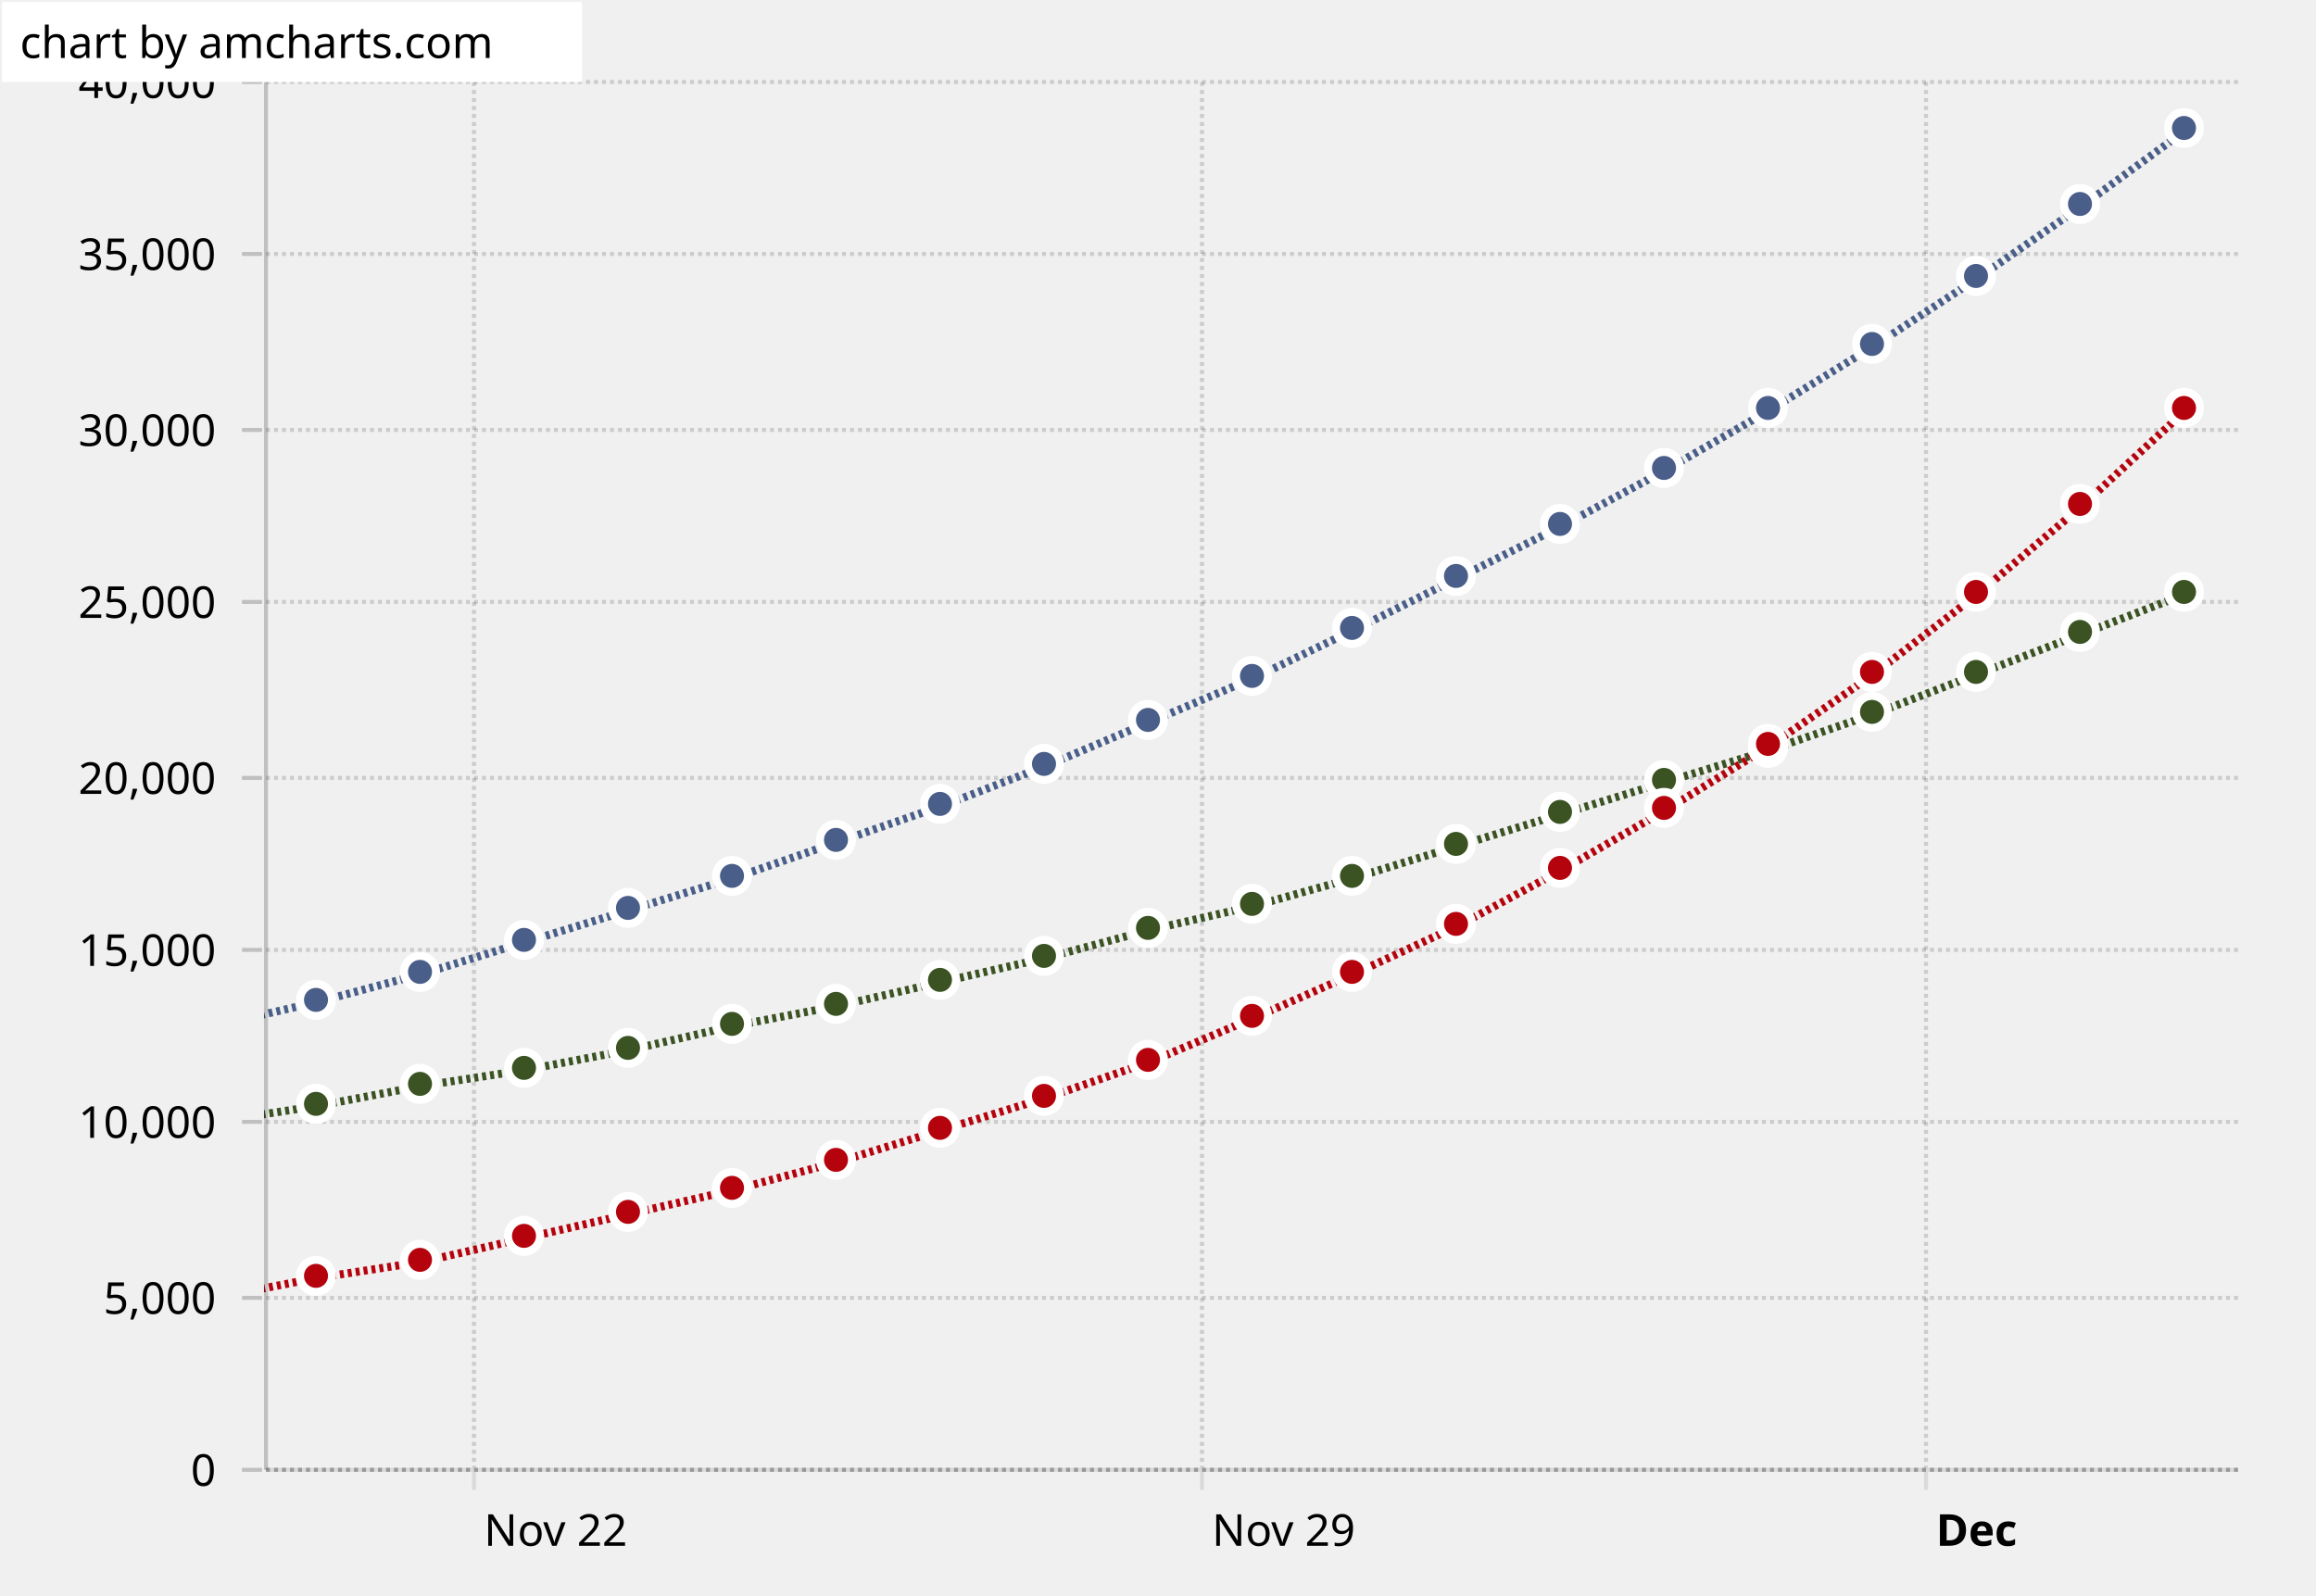
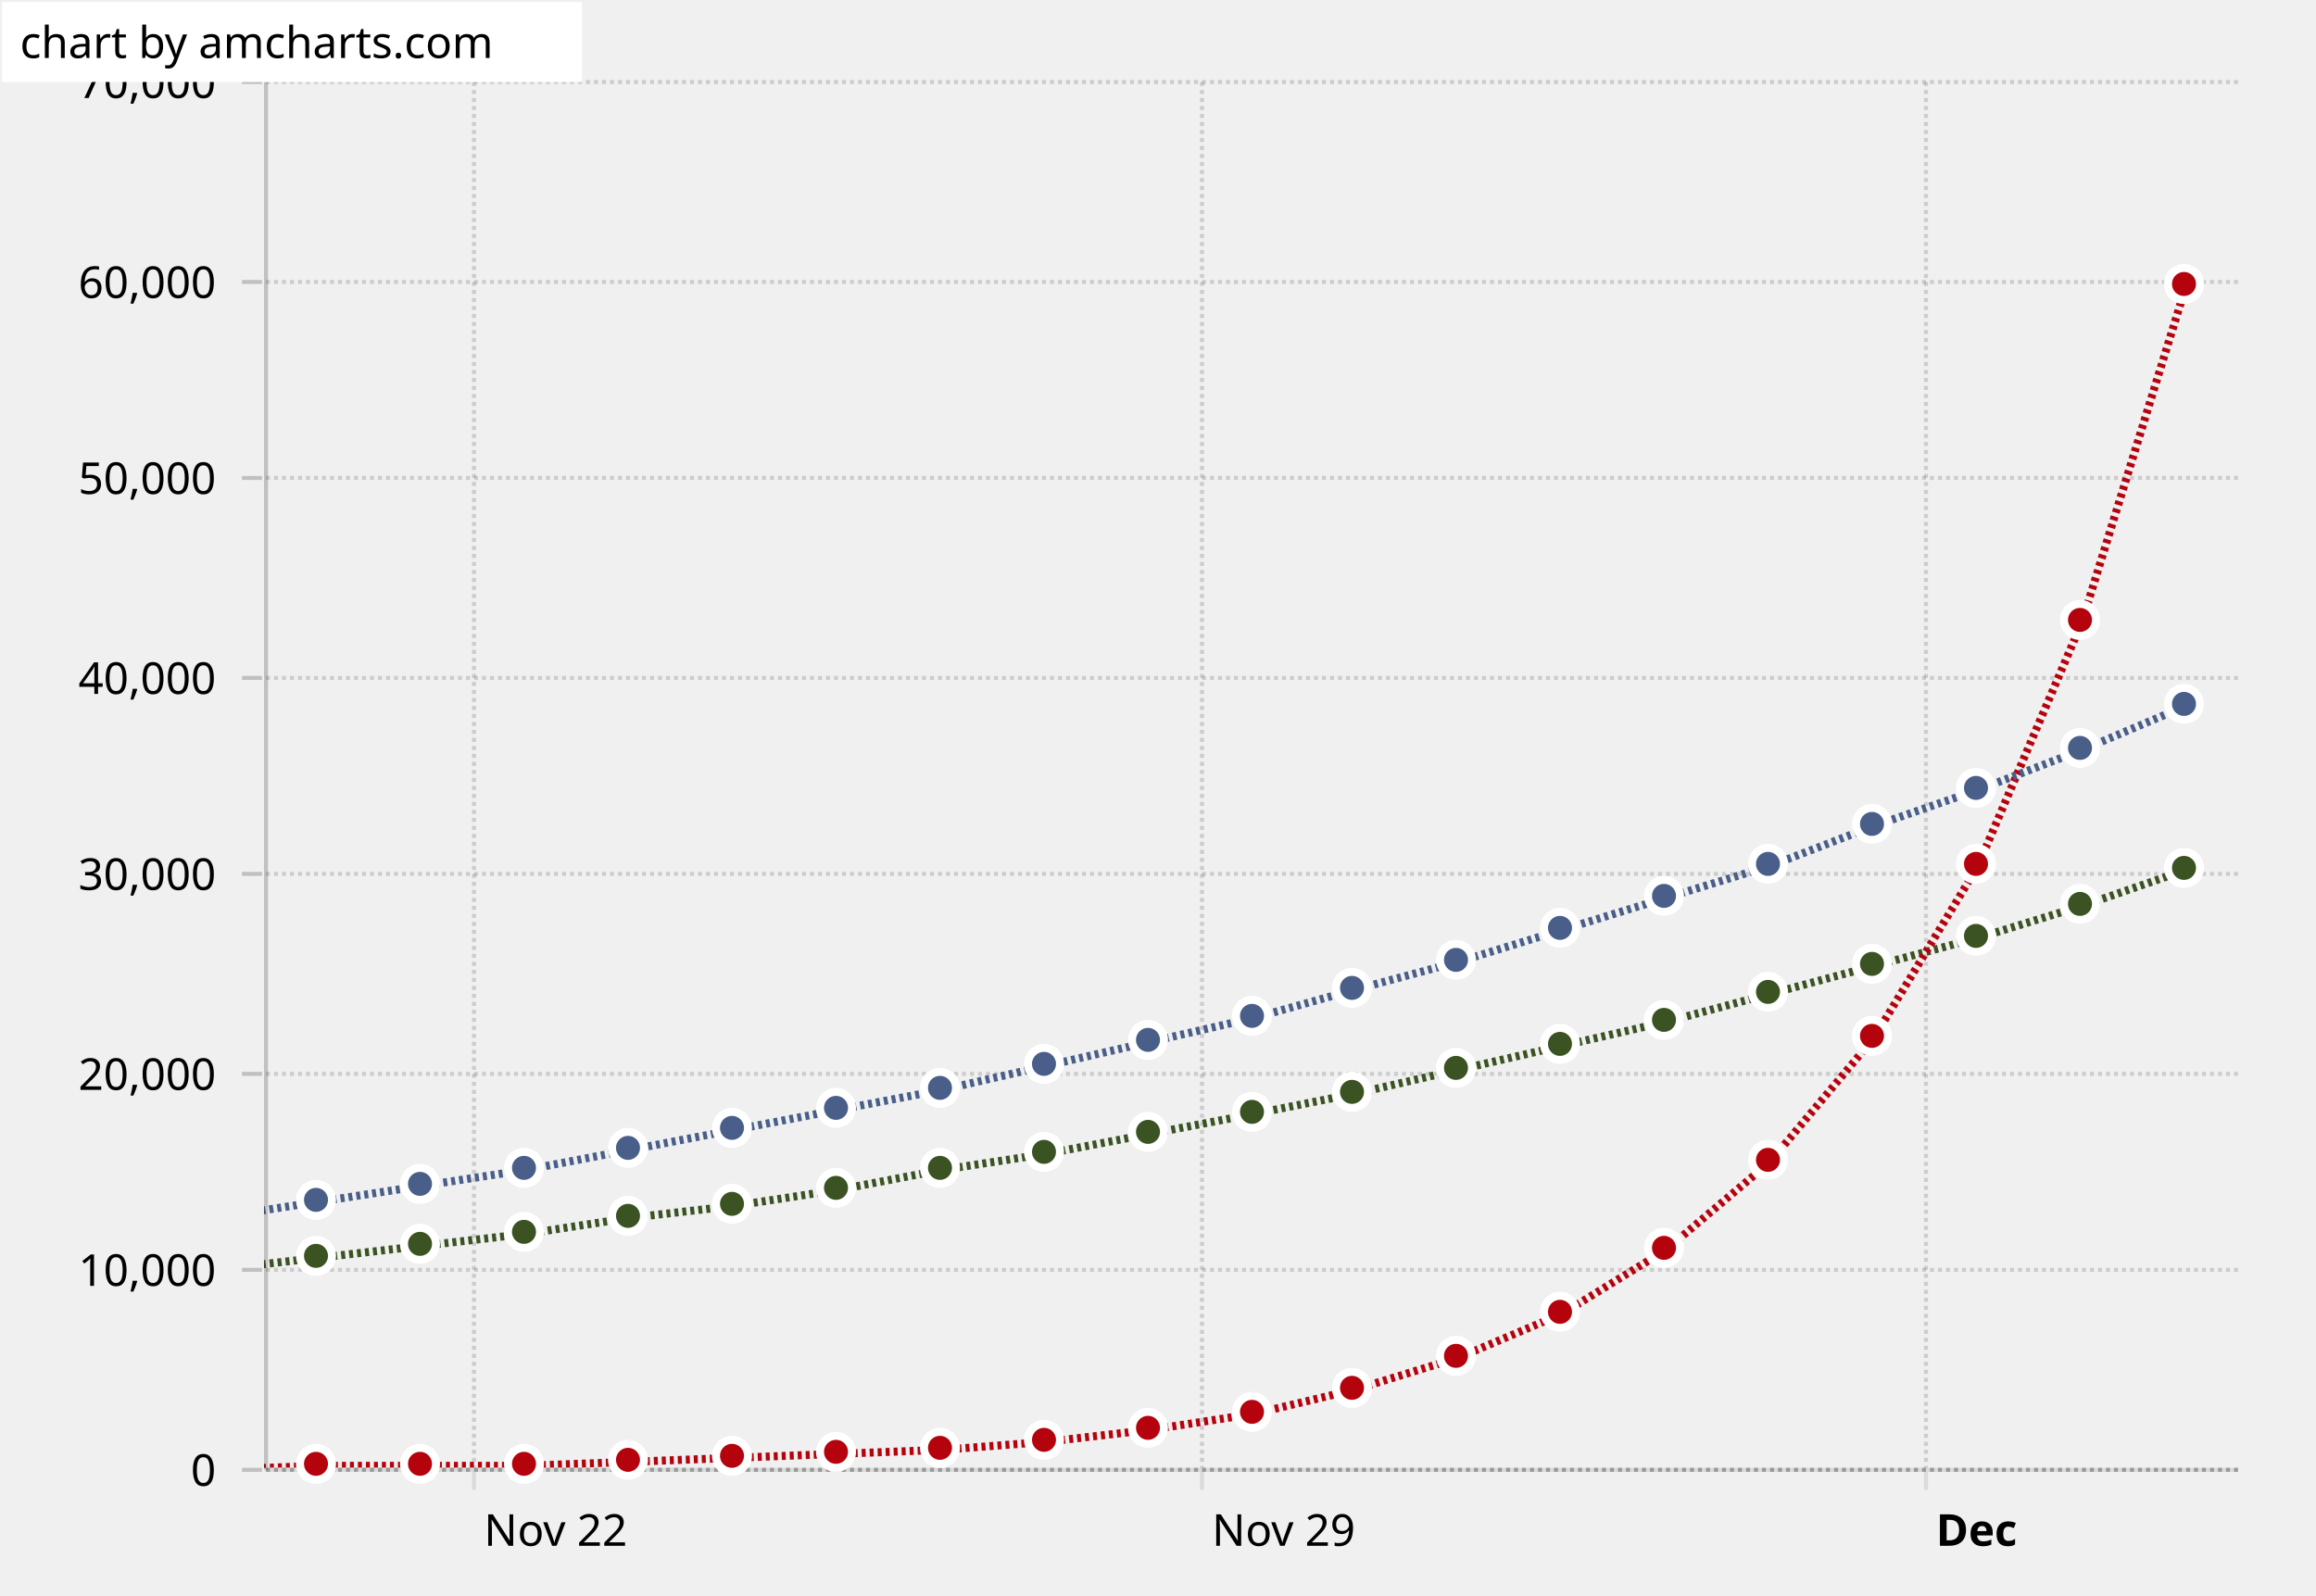
<svg xmlns="http://www.w3.org/2000/svg" style="position: absolute; width: 579px; height: 399px; left: 0px; top: 0px; " version="1.1">
  <g />
  <g>
    <g transform="translate(66,20)">
      <g>
        <path d="M52.5,0.5 L52.5,5.5" fill="none" stroke-dasharray="none" stroke-width="1" stroke-opacity="1" stroke="#DADADA" transform="translate(0,347)" />
        <path d="M52.5,347.5 L52.5,347.5 L52.5,0.5" fill="none" stroke-dasharray="1" stroke-width="1" stroke-opacity="0.15" stroke="#000000" />
      </g>
      <g>
        <path d="M234.5,0.5 L234.5,5.5" fill="none" stroke-dasharray="none" stroke-width="1" stroke-opacity="1" stroke="#DADADA" transform="translate(0,347)" />
        <path d="M234.5,347.5 L234.5,347.5 L234.5,0.5" fill="none" stroke-dasharray="1" stroke-width="1" stroke-opacity="0.15" stroke="#000000" />
      </g>
      <g>
        <path d="M415.5,0.5 L415.5,5.5" fill="none" stroke-dasharray="none" stroke-width="1" stroke-opacity="1" stroke="#DADADA" transform="translate(0,347)" />
        <path d="M415.5,347.5 L415.5,347.5 L415.5,0.5" fill="none" stroke-dasharray="1" stroke-width="1" stroke-opacity="0.15" stroke="#000000" />
      </g>
    </g>
    <g transform="translate(66,20)" visibility="visible">
      <g>
        <path d="M0.5,347.5 L5.5,347.5" fill="none" stroke-dasharray="none" stroke-width="1" stroke-opacity="0.2" stroke="#000000" transform="translate(-6,0)" />
        <path d="M0.5,347.5 L0.5,347.5 L493.5,347.5" fill="none" stroke-dasharray="1" stroke-width="1" stroke-opacity="0.15" stroke="#000000" />
      </g>
      <g>
-         <path d="M0.5,304.5 L5.5,304.5" fill="none" stroke-dasharray="none" stroke-width="1" stroke-opacity="0.2" stroke="#000000" transform="translate(-6,0)" />
-         <path d="M0.5,304.5 L0.5,304.5 L493.5,304.5" fill="none" stroke-dasharray="1" stroke-width="1" stroke-opacity="0.15" stroke="#000000" />
-       </g>
-       <g>
-         <path d="M0.5,260.5 L5.5,260.5" fill="none" stroke-dasharray="none" stroke-width="1" stroke-opacity="0.2" stroke="#000000" transform="translate(-6,0)" />
-         <path d="M0.5,260.5 L0.5,260.5 L493.5,260.5" fill="none" stroke-dasharray="1" stroke-width="1" stroke-opacity="0.15" stroke="#000000" />
-       </g>
-       <g>
-         <path d="M0.5,217.5 L5.5,217.5" fill="none" stroke-dasharray="none" stroke-width="1" stroke-opacity="0.2" stroke="#000000" transform="translate(-6,0)" />
-         <path d="M0.5,217.5 L0.5,217.5 L493.5,217.5" fill="none" stroke-dasharray="1" stroke-width="1" stroke-opacity="0.15" stroke="#000000" />
-       </g>
-       <g>
-         <path d="M0.5,174.5 L5.5,174.5" fill="none" stroke-dasharray="none" stroke-width="1" stroke-opacity="0.2" stroke="#000000" transform="translate(-6,0)" />
-         <path d="M0.5,174.5 L0.5,174.5 L493.5,174.5" fill="none" stroke-dasharray="1" stroke-width="1" stroke-opacity="0.15" stroke="#000000" />
-       </g>
-       <g>
-         <path d="M0.5,130.5 L5.5,130.5" fill="none" stroke-dasharray="none" stroke-width="1" stroke-opacity="0.2" stroke="#000000" transform="translate(-6,0)" />
-         <path d="M0.5,130.5 L0.5,130.5 L493.5,130.5" fill="none" stroke-dasharray="1" stroke-width="1" stroke-opacity="0.15" stroke="#000000" />
-       </g>
-       <g>
-         <path d="M0.5,87.5 L5.5,87.5" fill="none" stroke-dasharray="none" stroke-width="1" stroke-opacity="0.2" stroke="#000000" transform="translate(-6,0)" />
-         <path d="M0.5,87.5 L0.5,87.5 L493.5,87.5" fill="none" stroke-dasharray="1" stroke-width="1" stroke-opacity="0.15" stroke="#000000" />
-       </g>
-       <g>
-         <path d="M0.5,43.5 L5.5,43.5" fill="none" stroke-dasharray="none" stroke-width="1" stroke-opacity="0.2" stroke="#000000" transform="translate(-6,0)" />
-         <path d="M0.5,43.5 L0.5,43.5 L493.5,43.5" fill="none" stroke-dasharray="1" stroke-width="1" stroke-opacity="0.15" stroke="#000000" />
+         <path d="M0.5,297.5 L5.5,297.5" fill="none" stroke-dasharray="none" stroke-width="1" stroke-opacity="0.2" stroke="#000000" transform="translate(-6,0)" />
+         <path d="M0.5,297.5 L0.5,297.5 L493.5,297.5" fill="none" stroke-dasharray="1" stroke-width="1" stroke-opacity="0.15" stroke="#000000" />
+       </g>
+       <g>
+         <path d="M0.5,248.5 L5.5,248.5" fill="none" stroke-dasharray="none" stroke-width="1" stroke-opacity="0.2" stroke="#000000" transform="translate(-6,0)" />
+         <path d="M0.5,248.5 L0.5,248.5 L493.5,248.5" fill="none" stroke-dasharray="1" stroke-width="1" stroke-opacity="0.15" stroke="#000000" />
+       </g>
+       <g>
+         <path d="M0.5,198.5 L5.5,198.5" fill="none" stroke-dasharray="none" stroke-width="1" stroke-opacity="0.2" stroke="#000000" transform="translate(-6,0)" />
+         <path d="M0.5,198.5 L0.5,198.5 L493.5,198.5" fill="none" stroke-dasharray="1" stroke-width="1" stroke-opacity="0.15" stroke="#000000" />
+       </g>
+       <g>
+         <path d="M0.5,149.5 L5.5,149.5" fill="none" stroke-dasharray="none" stroke-width="1" stroke-opacity="0.2" stroke="#000000" transform="translate(-6,0)" />
+         <path d="M0.5,149.5 L0.5,149.5 L493.5,149.5" fill="none" stroke-dasharray="1" stroke-width="1" stroke-opacity="0.15" stroke="#000000" />
+       </g>
+       <g>
+         <path d="M0.5,99.5 L5.5,99.5" fill="none" stroke-dasharray="none" stroke-width="1" stroke-opacity="0.2" stroke="#000000" transform="translate(-6,0)" />
+         <path d="M0.5,99.5 L0.5,99.5 L493.5,99.5" fill="none" stroke-dasharray="1" stroke-width="1" stroke-opacity="0.15" stroke="#000000" />
+       </g>
+       <g>
+         <path d="M0.5,50.5 L5.5,50.5" fill="none" stroke-dasharray="none" stroke-width="1" stroke-opacity="0.2" stroke="#000000" transform="translate(-6,0)" />
+         <path d="M0.5,50.5 L0.5,50.5 L493.5,50.5" fill="none" stroke-dasharray="1" stroke-width="1" stroke-opacity="0.15" stroke="#000000" />
      </g>
      <g>
        <path d="M0.5,0.5 L5.5,0.5" fill="none" stroke-dasharray="none" stroke-width="1" stroke-opacity="0.2" stroke="#000000" transform="translate(-6,0)" />
        <path d="M0.5,0.5 L0.5,0.5 L493.5,0.5" fill="none" stroke-dasharray="1" stroke-width="1" stroke-opacity="0.15" stroke="#000000" />
      </g>
    </g>
  </g>
  <g />
  <g>
    <g transform="translate(66,20)">
-       <g clip-path="url(#AmChartsEl-31)">
-         <path d="M-12.5,260.5 L13.5,256.5 L39.5,251.5 L65.5,247.5 L91.5,242.5 L117.5,236.5 L143.5,231.5 L169.5,225.5 L195.5,219.5 L221.5,212.5 L247.5,206.5 L272.5,199.5 L298.5,191.5 L324.5,183.5 L350.5,175.5 L376.5,167.5 L402.5,158.5 L428.5,148.5 L454.5,138.5 L480.5,128.5" fill="none" stroke-dasharray="1" stroke-width="2" stroke-opacity="1" stroke="#3B5323" />
-       </g>
-       <g clip-path="url(#AmChartsEl-32)">
-         <path d="M-12.5,260.5 L13.5,256.5 L39.5,251.5 L65.5,247.5 L91.5,242.5 L117.5,236.5 L143.5,231.5 L169.5,225.5 L195.5,219.5 L221.5,212.5 L247.5,206.5 L272.5,199.5 L298.5,191.5 L324.5,183.5 L350.5,175.5 L376.5,167.5 L402.5,158.5 L428.5,148.5 L454.5,138.5 L480.5,128.5" fill="none" stroke-dasharray="1" stroke-width="2" stroke-opacity="1" stroke="#3B5323" />
-       </g>
-       <clipPath id="AmChartsEl-31">
+       <g clip-path="url(#AmChartsEl-166)">
+         <path d="M-12.5,297.5 L13.5,294.5 L39.5,291.5 L65.5,288.5 L91.5,284.5 L117.5,281.5 L143.5,277.5 L169.5,272.5 L195.5,268.5 L221.5,263.5 L247.5,258.5 L272.5,253.5 L298.5,247.5 L324.5,241.5 L350.5,235.5 L376.5,228.5 L402.5,221.5 L428.5,214.5 L454.5,206.5 L480.5,197.5" fill="none" stroke-dasharray="1" stroke-width="2" stroke-opacity="1" stroke="#3B5323" />
+       </g>
+       <g clip-path="url(#AmChartsEl-167)">
+         <path d="M-12.5,297.5 L13.5,294.5 L39.5,291.5 L65.5,288.5 L91.5,284.5 L117.5,281.5 L143.5,277.5 L169.5,272.5 L195.5,268.5 L221.5,263.5 L247.5,258.5 L272.5,253.5 L298.5,247.5 L324.5,241.5 L350.5,235.5 L376.5,228.5 L402.5,221.5 L428.5,214.5 L454.5,206.5 L480.5,197.5" fill="none" stroke-dasharray="1" stroke-width="2" stroke-opacity="1" stroke="#3B5323" />
+       </g>
+       <clipPath id="AmChartsEl-166">
        <rect x="0" y="0" width="493" height="347" rx="0" ry="0" stroke-width="0" />
      </clipPath>
-       <clipPath id="AmChartsEl-32">
+       <clipPath id="AmChartsEl-167">
        <rect x="0" y="348" width="493" height="1" rx="0" ry="0" stroke-width="0" />
      </clipPath>
    </g>
    <g transform="translate(66,20)">
-       <g clip-path="url(#AmChartsEl-33)">
-         <path d="M-12.5,304.5 L13.5,299.5 L39.5,295.5 L65.5,289.5 L91.5,283.5 L117.5,277.5 L143.5,270.5 L169.5,262.5 L195.5,254.5 L221.5,245.5 L247.5,234.5 L272.5,223.5 L298.5,211.5 L324.5,197.5 L350.5,182.5 L376.5,166.5 L402.5,148.5 L428.5,128.5 L454.5,106.5 L480.5,82.5" fill="none" stroke-dasharray="1" stroke-width="2" stroke-opacity="1" stroke="#b5030d" />
-       </g>
-       <g clip-path="url(#AmChartsEl-34)">
-         <path d="M-12.5,304.5 L13.5,299.5 L39.5,295.5 L65.5,289.5 L91.5,283.5 L117.5,277.5 L143.5,270.5 L169.5,262.5 L195.5,254.5 L221.5,245.5 L247.5,234.5 L272.5,223.5 L298.5,211.5 L324.5,197.5 L350.5,182.5 L376.5,166.5 L402.5,148.5 L428.5,128.5 L454.5,106.5 L480.5,82.5" fill="none" stroke-dasharray="1" stroke-width="2" stroke-opacity="1" stroke="#b5030d" />
-       </g>
-       <clipPath id="AmChartsEl-33">
+       <g clip-path="url(#AmChartsEl-168)">
+         <path d="M-12.5,347.5 L13.5,346.5 L39.5,346.5 L65.5,346.5 L91.5,345.5 L117.5,344.5 L143.5,343.5 L169.5,342.5 L195.5,340.5 L221.5,337.5 L247.5,333.5 L272.5,327.5 L298.5,319.5 L324.5,308.5 L350.5,292.5 L376.5,270.5 L402.5,239.5 L428.5,196.5 L454.5,135.5 L480.5,51.5" fill="none" stroke-dasharray="1" stroke-width="2" stroke-opacity="1" stroke="#b5030d" />
+       </g>
+       <g clip-path="url(#AmChartsEl-169)">
+         <path d="M-12.5,347.5 L13.5,346.5 L39.5,346.5 L65.5,346.5 L91.5,345.5 L117.5,344.5 L143.5,343.5 L169.5,342.5 L195.5,340.5 L221.5,337.5 L247.5,333.5 L272.5,327.5 L298.5,319.5 L324.5,308.5 L350.5,292.5 L376.5,270.5 L402.5,239.5 L428.5,196.5 L454.5,135.5 L480.5,51.5" fill="none" stroke-dasharray="1" stroke-width="2" stroke-opacity="1" stroke="#b5030d" />
+       </g>
+       <clipPath id="AmChartsEl-168">
        <rect x="0" y="0" width="493" height="347" rx="0" ry="0" stroke-width="0" />
      </clipPath>
-       <clipPath id="AmChartsEl-34">
+       <clipPath id="AmChartsEl-169">
        <rect x="0" y="348" width="493" height="1" rx="0" ry="0" stroke-width="0" />
      </clipPath>
    </g>
    <g transform="translate(66,20)">
-       <g clip-path="url(#AmChartsEl-35)">
-         <path d="M-12.5,236.5 L13.5,230.5 L39.5,223.5 L65.5,215.5 L91.5,207.5 L117.5,199.5 L143.5,190.5 L169.5,181.5 L195.5,171.5 L221.5,160.5 L247.5,149.5 L272.5,137.5 L298.5,124.5 L324.5,111.5 L350.5,97.5 L376.5,82.5 L402.5,66.5 L428.5,49.5 L454.5,31.5 L480.5,12.5" fill="none" stroke-dasharray="1" stroke-width="2" stroke-opacity="1" stroke="#495E88" />
-       </g>
-       <g clip-path="url(#AmChartsEl-36)">
-         <path d="M-12.5,236.5 L13.5,230.5 L39.5,223.5 L65.5,215.5 L91.5,207.5 L117.5,199.5 L143.5,190.5 L169.5,181.5 L195.5,171.5 L221.5,160.5 L247.5,149.5 L272.5,137.5 L298.5,124.5 L324.5,111.5 L350.5,97.5 L376.5,82.5 L402.5,66.5 L428.5,49.5 L454.5,31.5 L480.5,12.5" fill="none" stroke-dasharray="1" stroke-width="2" stroke-opacity="1" stroke="#495E88" />
-       </g>
-       <clipPath id="AmChartsEl-35">
+       <g clip-path="url(#AmChartsEl-170)">
+         <path d="M-12.5,284.5 L13.5,280.5 L39.5,276.5 L65.5,272.5 L91.5,267.5 L117.5,262.5 L143.5,257.5 L169.5,252.5 L195.5,246.5 L221.5,240.5 L247.5,234.5 L272.5,227.5 L298.5,220.5 L324.5,212.5 L350.5,204.5 L376.5,196.5 L402.5,186.5 L428.5,177.5 L454.5,167.5 L480.5,156.5" fill="none" stroke-dasharray="1" stroke-width="2" stroke-opacity="1" stroke="#495E88" />
+       </g>
+       <g clip-path="url(#AmChartsEl-171)">
+         <path d="M-12.5,284.5 L13.5,280.5 L39.5,276.5 L65.5,272.5 L91.5,267.5 L117.5,262.5 L143.5,257.5 L169.5,252.5 L195.5,246.5 L221.5,240.5 L247.5,234.5 L272.5,227.5 L298.5,220.5 L324.5,212.5 L350.5,204.5 L376.5,196.5 L402.5,186.5 L428.5,177.5 L454.5,167.5 L480.5,156.5" fill="none" stroke-dasharray="1" stroke-width="2" stroke-opacity="1" stroke="#495E88" />
+       </g>
+       <clipPath id="AmChartsEl-170">
        <rect x="0" y="0" width="493" height="347" rx="0" ry="0" stroke-width="0" />
      </clipPath>
-       <clipPath id="AmChartsEl-36">
+       <clipPath id="AmChartsEl-171">
        <rect x="0" y="348" width="493" height="1" rx="0" ry="0" stroke-width="0" />
      </clipPath>
    </g>
  </g>
-   <g clip-path="url(#AmChartsEl-30)" />
+   <g clip-path="url(#AmChartsEl-165)" />
  <g>
    <g transform="translate(66,20)">
      <text y="6.5" fill="#000000" font-family="Verdana" font-size="11" text-anchor="start" transform="translate(55,360)">Nov 22</text>
      <text y="6.5" fill="#000000" font-family="Verdana" font-size="11" text-anchor="start" transform="translate(237,360)">Nov 29</text>
      <text y="6.5" fill="#000000" font-family="Verdana" font-size="11" font-weight="bold" text-anchor="start" transform="translate(418,360)">Dec</text>
    </g>
    <g transform="translate(66,20)" visibility="visible">
      <text y="6.5" fill="#000000" font-family="Verdana" font-size="11" text-anchor="end" transform="translate(-12,345)">0</text>
-       <text y="6.5" fill="#000000" font-family="Verdana" font-size="11" text-anchor="end" transform="translate(-12,302)">5,000</text>
-       <text y="6.5" fill="#000000" font-family="Verdana" font-size="11" text-anchor="end" transform="translate(-12,258)">10,000</text>
-       <text y="6.5" fill="#000000" font-family="Verdana" font-size="11" text-anchor="end" transform="translate(-12,215)">15,000</text>
-       <text y="6.5" fill="#000000" font-family="Verdana" font-size="11" text-anchor="end" transform="translate(-12,172)">20,000</text>
-       <text y="6.5" fill="#000000" font-family="Verdana" font-size="11" text-anchor="end" transform="translate(-12,128)">25,000</text>
-       <text y="6.5" fill="#000000" font-family="Verdana" font-size="11" text-anchor="end" transform="translate(-12,85)">30,000</text>
-       <text y="6.5" fill="#000000" font-family="Verdana" font-size="11" text-anchor="end" transform="translate(-12,41)">35,000</text>
-       <text y="6.5" fill="#000000" font-family="Verdana" font-size="11" text-anchor="end" transform="translate(-12,-2)">40,000</text>
+       <text y="6.5" fill="#000000" font-family="Verdana" font-size="11" text-anchor="end" transform="translate(-12,295)">10,000</text>
+       <text y="6.5" fill="#000000" font-family="Verdana" font-size="11" text-anchor="end" transform="translate(-12,246)">20,000</text>
+       <text y="6.5" fill="#000000" font-family="Verdana" font-size="11" text-anchor="end" transform="translate(-12,196)">30,000</text>
+       <text y="6.5" fill="#000000" font-family="Verdana" font-size="11" text-anchor="end" transform="translate(-12,147)">40,000</text>
+       <text y="6.5" fill="#000000" font-family="Verdana" font-size="11" text-anchor="end" transform="translate(-12,97)">50,000</text>
+       <text y="6.5" fill="#000000" font-family="Verdana" font-size="11" text-anchor="end" transform="translate(-12,48)">60,000</text>
+       <text y="6.5" fill="#000000" font-family="Verdana" font-size="11" text-anchor="end" transform="translate(-12,-2)">70,000</text>
    </g>
  </g>
  <g>
    <path d="M0.5,0.5 L493.5,0.5" fill="none" stroke-dasharray="none" stroke-width="1" stroke-opacity="1" stroke="#DADADA" transform="translate(66,367)" />
    <path d="M0.5,0.5 L0.5,347.5" fill="none" stroke-dasharray="none" stroke-width="1" stroke-opacity="0.2" stroke="#000000" transform="translate(66,20)" visibility="visible" />
    <path d="M0.5,347.5 L493.5,347.5 L493.5,347.5" fill="none" stroke-dasharray="1" stroke-width="1" stroke-opacity="0.3" stroke="#000000" transform="translate(66,20)" />
  </g>
  <g>
    <g transform="translate(66,20)" visibility="hidden">
-       <path d="M0.5,0.5 L0.5,0.5 L0.5,346.5" fill="none" stroke-dasharray="none" stroke-width="1" stroke-opacity="1" stroke="#CC0000" visibility="hidden" />
-     </g>
-   </g>
-   <g />
-   <g>
-     <g transform="translate(66,20)">
-       <circle r="4" cx="0" cy="0" fill="#3B5323" stroke="#FFFFFF" fill-opacity="1" stroke-width="2" stroke-opacity="1" transform="translate(13,256)" />
-       <circle r="4" cx="0" cy="0" fill="#3B5323" stroke="#FFFFFF" fill-opacity="1" stroke-width="2" stroke-opacity="1" transform="translate(39,251)" />
-       <circle r="4" cx="0" cy="0" fill="#3B5323" stroke="#FFFFFF" fill-opacity="1" stroke-width="2" stroke-opacity="1" transform="translate(65,247)" />
-       <circle r="4" cx="0" cy="0" fill="#3B5323" stroke="#FFFFFF" fill-opacity="1" stroke-width="2" stroke-opacity="1" transform="translate(91,242)" />
-       <circle r="4" cx="0" cy="0" fill="#3B5323" stroke="#FFFFFF" fill-opacity="1" stroke-width="2" stroke-opacity="1" transform="translate(117,236)" />
-       <circle r="4" cx="0" cy="0" fill="#3B5323" stroke="#FFFFFF" fill-opacity="1" stroke-width="2" stroke-opacity="1" transform="translate(143,231)" />
-       <circle r="4" cx="0" cy="0" fill="#3B5323" stroke="#FFFFFF" fill-opacity="1" stroke-width="2" stroke-opacity="1" transform="translate(169,225)" />
-       <circle r="4" cx="0" cy="0" fill="#3B5323" stroke="#FFFFFF" fill-opacity="1" stroke-width="2" stroke-opacity="1" transform="translate(195,219)" />
-       <circle r="4" cx="0" cy="0" fill="#3B5323" stroke="#FFFFFF" fill-opacity="1" stroke-width="2" stroke-opacity="1" transform="translate(221,212)" />
-       <circle r="4" cx="0" cy="0" fill="#3B5323" stroke="#FFFFFF" fill-opacity="1" stroke-width="2" stroke-opacity="1" transform="translate(247,206)" />
-       <circle r="4" cx="0" cy="0" fill="#3B5323" stroke="#FFFFFF" fill-opacity="1" stroke-width="2" stroke-opacity="1" transform="translate(272,199)" />
-       <circle r="4" cx="0" cy="0" fill="#3B5323" stroke="#FFFFFF" fill-opacity="1" stroke-width="2" stroke-opacity="1" transform="translate(298,191)" />
-       <circle r="4" cx="0" cy="0" fill="#3B5323" stroke="#FFFFFF" fill-opacity="1" stroke-width="2" stroke-opacity="1" transform="translate(324,183)" />
-       <circle r="4" cx="0" cy="0" fill="#3B5323" stroke="#FFFFFF" fill-opacity="1" stroke-width="2" stroke-opacity="1" transform="translate(350,175)" />
-       <circle r="4" cx="0" cy="0" fill="#3B5323" stroke="#FFFFFF" fill-opacity="1" stroke-width="2" stroke-opacity="1" transform="translate(376,167)" />
-       <circle r="4" cx="0" cy="0" fill="#3B5323" stroke="#FFFFFF" fill-opacity="1" stroke-width="2" stroke-opacity="1" transform="translate(402,158)" />
-       <circle r="4" cx="0" cy="0" fill="#3B5323" stroke="#FFFFFF" fill-opacity="1" stroke-width="2" stroke-opacity="1" transform="translate(428,148)" />
-       <circle r="4" cx="0" cy="0" fill="#3B5323" stroke="#FFFFFF" fill-opacity="1" stroke-width="2" stroke-opacity="1" transform="translate(454,138)" />
-       <circle r="4" cx="0" cy="0" fill="#3B5323" stroke="#FFFFFF" fill-opacity="1" stroke-width="2" stroke-opacity="1" transform="translate(480,128)" />
-     </g>
-     <g transform="translate(66,20)">
-       <circle r="4" cx="0" cy="0" fill="#b5030d" stroke="#FFFFFF" fill-opacity="1" stroke-width="2" stroke-opacity="1" transform="translate(13,299)" />
-       <circle r="4" cx="0" cy="0" fill="#b5030d" stroke="#FFFFFF" fill-opacity="1" stroke-width="2" stroke-opacity="1" transform="translate(39,295)" />
-       <circle r="4" cx="0" cy="0" fill="#b5030d" stroke="#FFFFFF" fill-opacity="1" stroke-width="2" stroke-opacity="1" transform="translate(65,289)" />
-       <circle r="4" cx="0" cy="0" fill="#b5030d" stroke="#FFFFFF" fill-opacity="1" stroke-width="2" stroke-opacity="1" transform="translate(91,283)" />
-       <circle r="4" cx="0" cy="0" fill="#b5030d" stroke="#FFFFFF" fill-opacity="1" stroke-width="2" stroke-opacity="1" transform="translate(117,277)" />
-       <circle r="4" cx="0" cy="0" fill="#b5030d" stroke="#FFFFFF" fill-opacity="1" stroke-width="2" stroke-opacity="1" transform="translate(143,270)" />
-       <circle r="4" cx="0" cy="0" fill="#b5030d" stroke="#FFFFFF" fill-opacity="1" stroke-width="2" stroke-opacity="1" transform="translate(169,262)" />
-       <circle r="4" cx="0" cy="0" fill="#b5030d" stroke="#FFFFFF" fill-opacity="1" stroke-width="2" stroke-opacity="1" transform="translate(195,254)" />
-       <circle r="4" cx="0" cy="0" fill="#b5030d" stroke="#FFFFFF" fill-opacity="1" stroke-width="2" stroke-opacity="1" transform="translate(221,245)" />
-       <circle r="4" cx="0" cy="0" fill="#b5030d" stroke="#FFFFFF" fill-opacity="1" stroke-width="2" stroke-opacity="1" transform="translate(247,234)" />
-       <circle r="4" cx="0" cy="0" fill="#b5030d" stroke="#FFFFFF" fill-opacity="1" stroke-width="2" stroke-opacity="1" transform="translate(272,223)" />
-       <circle r="4" cx="0" cy="0" fill="#b5030d" stroke="#FFFFFF" fill-opacity="1" stroke-width="2" stroke-opacity="1" transform="translate(298,211)" />
-       <circle r="4" cx="0" cy="0" fill="#b5030d" stroke="#FFFFFF" fill-opacity="1" stroke-width="2" stroke-opacity="1" transform="translate(324,197)" />
-       <circle r="4" cx="0" cy="0" fill="#b5030d" stroke="#FFFFFF" fill-opacity="1" stroke-width="2" stroke-opacity="1" transform="translate(350,182)" />
-       <circle r="4" cx="0" cy="0" fill="#b5030d" stroke="#FFFFFF" fill-opacity="1" stroke-width="2" stroke-opacity="1" transform="translate(376,166)" />
-       <circle r="4" cx="0" cy="0" fill="#b5030d" stroke="#FFFFFF" fill-opacity="1" stroke-width="2" stroke-opacity="1" transform="translate(402,148)" />
-       <circle r="4" cx="0" cy="0" fill="#b5030d" stroke="#FFFFFF" fill-opacity="1" stroke-width="2" stroke-opacity="1" transform="translate(428,128)" />
-       <circle r="4" cx="0" cy="0" fill="#b5030d" stroke="#FFFFFF" fill-opacity="1" stroke-width="2" stroke-opacity="1" transform="translate(454,106)" />
-       <circle r="4" cx="0" cy="0" fill="#b5030d" stroke="#FFFFFF" fill-opacity="1" stroke-width="2" stroke-opacity="1" transform="translate(480,82)" />
-     </g>
-     <g transform="translate(66,20)">
-       <circle r="4" cx="0" cy="0" fill="#495E88" stroke="#FFFFFF" fill-opacity="1" stroke-width="2" stroke-opacity="1" transform="translate(13,230)" />
-       <circle r="4" cx="0" cy="0" fill="#495E88" stroke="#FFFFFF" fill-opacity="1" stroke-width="2" stroke-opacity="1" transform="translate(39,223)" />
-       <circle r="4" cx="0" cy="0" fill="#495E88" stroke="#FFFFFF" fill-opacity="1" stroke-width="2" stroke-opacity="1" transform="translate(65,215)" />
-       <circle r="4" cx="0" cy="0" fill="#495E88" stroke="#FFFFFF" fill-opacity="1" stroke-width="2" stroke-opacity="1" transform="translate(91,207)" />
-       <circle r="4" cx="0" cy="0" fill="#495E88" stroke="#FFFFFF" fill-opacity="1" stroke-width="2" stroke-opacity="1" transform="translate(117,199)" />
-       <circle r="4" cx="0" cy="0" fill="#495E88" stroke="#FFFFFF" fill-opacity="1" stroke-width="2" stroke-opacity="1" transform="translate(143,190)" />
-       <circle r="4" cx="0" cy="0" fill="#495E88" stroke="#FFFFFF" fill-opacity="1" stroke-width="2" stroke-opacity="1" transform="translate(169,181)" />
-       <circle r="4" cx="0" cy="0" fill="#495E88" stroke="#FFFFFF" fill-opacity="1" stroke-width="2" stroke-opacity="1" transform="translate(195,171)" />
-       <circle r="4" cx="0" cy="0" fill="#495E88" stroke="#FFFFFF" fill-opacity="1" stroke-width="2" stroke-opacity="1" transform="translate(221,160)" />
-       <circle r="4" cx="0" cy="0" fill="#495E88" stroke="#FFFFFF" fill-opacity="1" stroke-width="2" stroke-opacity="1" transform="translate(247,149)" />
-       <circle r="4" cx="0" cy="0" fill="#495E88" stroke="#FFFFFF" fill-opacity="1" stroke-width="2" stroke-opacity="1" transform="translate(272,137)" />
-       <circle r="4" cx="0" cy="0" fill="#495E88" stroke="#FFFFFF" fill-opacity="1" stroke-width="2" stroke-opacity="1" transform="translate(298,124)" />
-       <circle r="4" cx="0" cy="0" fill="#495E88" stroke="#FFFFFF" fill-opacity="1" stroke-width="2" stroke-opacity="1" transform="translate(324,111)" />
-       <circle r="4" cx="0" cy="0" fill="#495E88" stroke="#FFFFFF" fill-opacity="1" stroke-width="2" stroke-opacity="1" transform="translate(350,97)" />
-       <circle r="4" cx="0" cy="0" fill="#495E88" stroke="#FFFFFF" fill-opacity="1" stroke-width="2" stroke-opacity="1" transform="translate(376,82)" />
-       <circle r="4" cx="0" cy="0" fill="#495E88" stroke="#FFFFFF" fill-opacity="1" stroke-width="2" stroke-opacity="1" transform="translate(402,66)" />
-       <circle r="4" cx="0" cy="0" fill="#495E88" stroke="#FFFFFF" fill-opacity="1" stroke-width="2" stroke-opacity="1" transform="translate(428,49)" />
-       <circle r="4" cx="0" cy="0" fill="#495E88" stroke="#FFFFFF" fill-opacity="1" stroke-width="2" stroke-opacity="1" transform="translate(454,31)" />
-       <circle r="4" cx="0" cy="0" fill="#495E88" stroke="#FFFFFF" fill-opacity="1" stroke-width="2" stroke-opacity="1" transform="translate(480,12)" />
+       <path d="M0.5,0.5 L0.5,0.5 L0.5,346.5" fill="none" stroke-dasharray="none" stroke-width="1" stroke-opacity="1" stroke="#CC0000" visibility="hidden" transform="translate(30,0)" />
+     </g>
+   </g>
+   <g />
+   <g>
+     <g transform="translate(66,20)">
+       <circle r="4" cx="0" cy="0" fill="#3B5323" stroke="#FFFFFF" fill-opacity="1" stroke-width="2" stroke-opacity="1" transform="translate(13,294)" />
+       <circle r="4" cx="0" cy="0" fill="#3B5323" stroke="#FFFFFF" fill-opacity="1" stroke-width="2" stroke-opacity="1" transform="translate(39,291)" />
+       <circle r="4" cx="0" cy="0" fill="#3B5323" stroke="#FFFFFF" fill-opacity="1" stroke-width="2" stroke-opacity="1" transform="translate(65,288)" />
+       <circle r="4" cx="0" cy="0" fill="#3B5323" stroke="#FFFFFF" fill-opacity="1" stroke-width="2" stroke-opacity="1" transform="translate(91,284)" />
+       <circle r="4" cx="0" cy="0" fill="#3B5323" stroke="#FFFFFF" fill-opacity="1" stroke-width="2" stroke-opacity="1" transform="translate(117,281)" />
+       <circle r="4" cx="0" cy="0" fill="#3B5323" stroke="#FFFFFF" fill-opacity="1" stroke-width="2" stroke-opacity="1" transform="translate(143,277)" />
+       <circle r="4" cx="0" cy="0" fill="#3B5323" stroke="#FFFFFF" fill-opacity="1" stroke-width="2" stroke-opacity="1" transform="translate(169,272)" />
+       <circle r="4" cx="0" cy="0" fill="#3B5323" stroke="#FFFFFF" fill-opacity="1" stroke-width="2" stroke-opacity="1" transform="translate(195,268)" />
+       <circle r="4" cx="0" cy="0" fill="#3B5323" stroke="#FFFFFF" fill-opacity="1" stroke-width="2" stroke-opacity="1" transform="translate(221,263)" />
+       <circle r="4" cx="0" cy="0" fill="#3B5323" stroke="#FFFFFF" fill-opacity="1" stroke-width="2" stroke-opacity="1" transform="translate(247,258)" />
+       <circle r="4" cx="0" cy="0" fill="#3B5323" stroke="#FFFFFF" fill-opacity="1" stroke-width="2" stroke-opacity="1" transform="translate(272,253)" />
+       <circle r="4" cx="0" cy="0" fill="#3B5323" stroke="#FFFFFF" fill-opacity="1" stroke-width="2" stroke-opacity="1" transform="translate(298,247)" />
+       <circle r="4" cx="0" cy="0" fill="#3B5323" stroke="#FFFFFF" fill-opacity="1" stroke-width="2" stroke-opacity="1" transform="translate(324,241)" />
+       <circle r="4" cx="0" cy="0" fill="#3B5323" stroke="#FFFFFF" fill-opacity="1" stroke-width="2" stroke-opacity="1" transform="translate(350,235)" />
+       <circle r="4" cx="0" cy="0" fill="#3B5323" stroke="#FFFFFF" fill-opacity="1" stroke-width="2" stroke-opacity="1" transform="translate(376,228)" />
+       <circle r="4" cx="0" cy="0" fill="#3B5323" stroke="#FFFFFF" fill-opacity="1" stroke-width="2" stroke-opacity="1" transform="translate(402,221)" />
+       <circle r="4" cx="0" cy="0" fill="#3B5323" stroke="#FFFFFF" fill-opacity="1" stroke-width="2" stroke-opacity="1" transform="translate(428,214)" />
+       <circle r="4" cx="0" cy="0" fill="#3B5323" stroke="#FFFFFF" fill-opacity="1" stroke-width="2" stroke-opacity="1" transform="translate(454,206)" />
+       <circle r="4" cx="0" cy="0" fill="#3B5323" stroke="#FFFFFF" fill-opacity="1" stroke-width="2" stroke-opacity="1" transform="translate(480,197)" />
+     </g>
+     <g transform="translate(66,20)">
+       <circle r="4" cx="0" cy="0" fill="#b5030d" stroke="#FFFFFF" fill-opacity="1" stroke-width="2" stroke-opacity="1" transform="translate(13,346)" />
+       <circle r="4" cx="0" cy="0" fill="#b5030d" stroke="#FFFFFF" fill-opacity="1" stroke-width="2" stroke-opacity="1" transform="translate(39,346)" />
+       <circle r="4" cx="0" cy="0" fill="#b5030d" stroke="#FFFFFF" fill-opacity="1" stroke-width="2" stroke-opacity="1" transform="translate(65,346)" />
+       <circle r="4" cx="0" cy="0" fill="#b5030d" stroke="#FFFFFF" fill-opacity="1" stroke-width="2" stroke-opacity="1" transform="translate(91,345)" />
+       <circle r="4" cx="0" cy="0" fill="#b5030d" stroke="#FFFFFF" fill-opacity="1" stroke-width="2" stroke-opacity="1" transform="translate(117,344)" />
+       <circle r="4" cx="0" cy="0" fill="#b5030d" stroke="#FFFFFF" fill-opacity="1" stroke-width="2" stroke-opacity="1" transform="translate(143,343)" />
+       <circle r="4" cx="0" cy="0" fill="#b5030d" stroke="#FFFFFF" fill-opacity="1" stroke-width="2" stroke-opacity="1" transform="translate(169,342)" />
+       <circle r="4" cx="0" cy="0" fill="#b5030d" stroke="#FFFFFF" fill-opacity="1" stroke-width="2" stroke-opacity="1" transform="translate(195,340)" />
+       <circle r="4" cx="0" cy="0" fill="#b5030d" stroke="#FFFFFF" fill-opacity="1" stroke-width="2" stroke-opacity="1" transform="translate(221,337)" />
+       <circle r="4" cx="0" cy="0" fill="#b5030d" stroke="#FFFFFF" fill-opacity="1" stroke-width="2" stroke-opacity="1" transform="translate(247,333)" />
+       <circle r="4" cx="0" cy="0" fill="#b5030d" stroke="#FFFFFF" fill-opacity="1" stroke-width="2" stroke-opacity="1" transform="translate(272,327)" />
+       <circle r="4" cx="0" cy="0" fill="#b5030d" stroke="#FFFFFF" fill-opacity="1" stroke-width="2" stroke-opacity="1" transform="translate(298,319)" />
+       <circle r="4" cx="0" cy="0" fill="#b5030d" stroke="#FFFFFF" fill-opacity="1" stroke-width="2" stroke-opacity="1" transform="translate(324,308)" />
+       <circle r="4" cx="0" cy="0" fill="#b5030d" stroke="#FFFFFF" fill-opacity="1" stroke-width="2" stroke-opacity="1" transform="translate(350,292)" />
+       <circle r="4" cx="0" cy="0" fill="#b5030d" stroke="#FFFFFF" fill-opacity="1" stroke-width="2" stroke-opacity="1" transform="translate(376,270)" />
+       <circle r="4" cx="0" cy="0" fill="#b5030d" stroke="#FFFFFF" fill-opacity="1" stroke-width="2" stroke-opacity="1" transform="translate(402,239)" />
+       <circle r="4" cx="0" cy="0" fill="#b5030d" stroke="#FFFFFF" fill-opacity="1" stroke-width="2" stroke-opacity="1" transform="translate(428,196)" />
+       <circle r="4" cx="0" cy="0" fill="#b5030d" stroke="#FFFFFF" fill-opacity="1" stroke-width="2" stroke-opacity="1" transform="translate(454,135)" />
+       <circle r="4" cx="0" cy="0" fill="#b5030d" stroke="#FFFFFF" fill-opacity="1" stroke-width="2" stroke-opacity="1" transform="translate(480,51)" />
+     </g>
+     <g transform="translate(66,20)">
+       <circle r="4" cx="0" cy="0" fill="#495E88" stroke="#FFFFFF" fill-opacity="1" stroke-width="2" stroke-opacity="1" transform="translate(13,280)" />
+       <circle r="4" cx="0" cy="0" fill="#495E88" stroke="#FFFFFF" fill-opacity="1" stroke-width="2" stroke-opacity="1" transform="translate(39,276)" />
+       <circle r="4" cx="0" cy="0" fill="#495E88" stroke="#FFFFFF" fill-opacity="1" stroke-width="2" stroke-opacity="1" transform="translate(65,272)" />
+       <circle r="4" cx="0" cy="0" fill="#495E88" stroke="#FFFFFF" fill-opacity="1" stroke-width="2" stroke-opacity="1" transform="translate(91,267)" />
+       <circle r="4" cx="0" cy="0" fill="#495E88" stroke="#FFFFFF" fill-opacity="1" stroke-width="2" stroke-opacity="1" transform="translate(117,262)" />
+       <circle r="4" cx="0" cy="0" fill="#495E88" stroke="#FFFFFF" fill-opacity="1" stroke-width="2" stroke-opacity="1" transform="translate(143,257)" />
+       <circle r="4" cx="0" cy="0" fill="#495E88" stroke="#FFFFFF" fill-opacity="1" stroke-width="2" stroke-opacity="1" transform="translate(169,252)" />
+       <circle r="4" cx="0" cy="0" fill="#495E88" stroke="#FFFFFF" fill-opacity="1" stroke-width="2" stroke-opacity="1" transform="translate(195,246)" />
+       <circle r="4" cx="0" cy="0" fill="#495E88" stroke="#FFFFFF" fill-opacity="1" stroke-width="2" stroke-opacity="1" transform="translate(221,240)" />
+       <circle r="4" cx="0" cy="0" fill="#495E88" stroke="#FFFFFF" fill-opacity="1" stroke-width="2" stroke-opacity="1" transform="translate(247,234)" />
+       <circle r="4" cx="0" cy="0" fill="#495E88" stroke="#FFFFFF" fill-opacity="1" stroke-width="2" stroke-opacity="1" transform="translate(272,227)" />
+       <circle r="4" cx="0" cy="0" fill="#495E88" stroke="#FFFFFF" fill-opacity="1" stroke-width="2" stroke-opacity="1" transform="translate(298,220)" />
+       <circle r="4" cx="0" cy="0" fill="#495E88" stroke="#FFFFFF" fill-opacity="1" stroke-width="2" stroke-opacity="1" transform="translate(324,212)" />
+       <circle r="4" cx="0" cy="0" fill="#495E88" stroke="#FFFFFF" fill-opacity="1" stroke-width="2" stroke-opacity="1" transform="translate(350,204)" />
+       <circle r="4" cx="0" cy="0" fill="#495E88" stroke="#FFFFFF" fill-opacity="1" stroke-width="2" stroke-opacity="1" transform="translate(376,196)" />
+       <circle r="4" cx="0" cy="0" fill="#495E88" stroke="#FFFFFF" fill-opacity="1" stroke-width="2" stroke-opacity="1" transform="translate(402,186)" />
+       <circle r="4" cx="0" cy="0" fill="#495E88" stroke="#FFFFFF" fill-opacity="1" stroke-width="2" stroke-opacity="1" transform="translate(428,177)" />
+       <circle r="4" cx="0" cy="0" fill="#495E88" stroke="#FFFFFF" fill-opacity="1" stroke-width="2" stroke-opacity="1" transform="translate(454,167)" />
+       <circle r="4" cx="0" cy="0" fill="#495E88" stroke="#FFFFFF" fill-opacity="1" stroke-width="2" stroke-opacity="1" transform="translate(480,156)" />
    </g>
  </g>
  <g>
    <g />
  </g>
  <g />
  <g />
  <g>
    <g>
      <rect x="0.5" y="0.5" width="145" height="20" rx="0" ry="0" stroke-width="0" fill="#FFFFFF" stroke="#FFFFFF" fill-opacity="1" stroke-opacity="1" />
      <text y="6.5" fill="#000000" font-family="Verdana" font-size="11" text-anchor="start" transform="translate(5,8)">chart by amcharts.com</text>
    </g>
  </g>
-   <clipPath id="AmChartsEl-30">
+   <clipPath id="AmChartsEl-165">
    <rect x="66" y="20" width="493" height="347" rx="0" ry="0" stroke-width="0" />
  </clipPath>
</svg>
